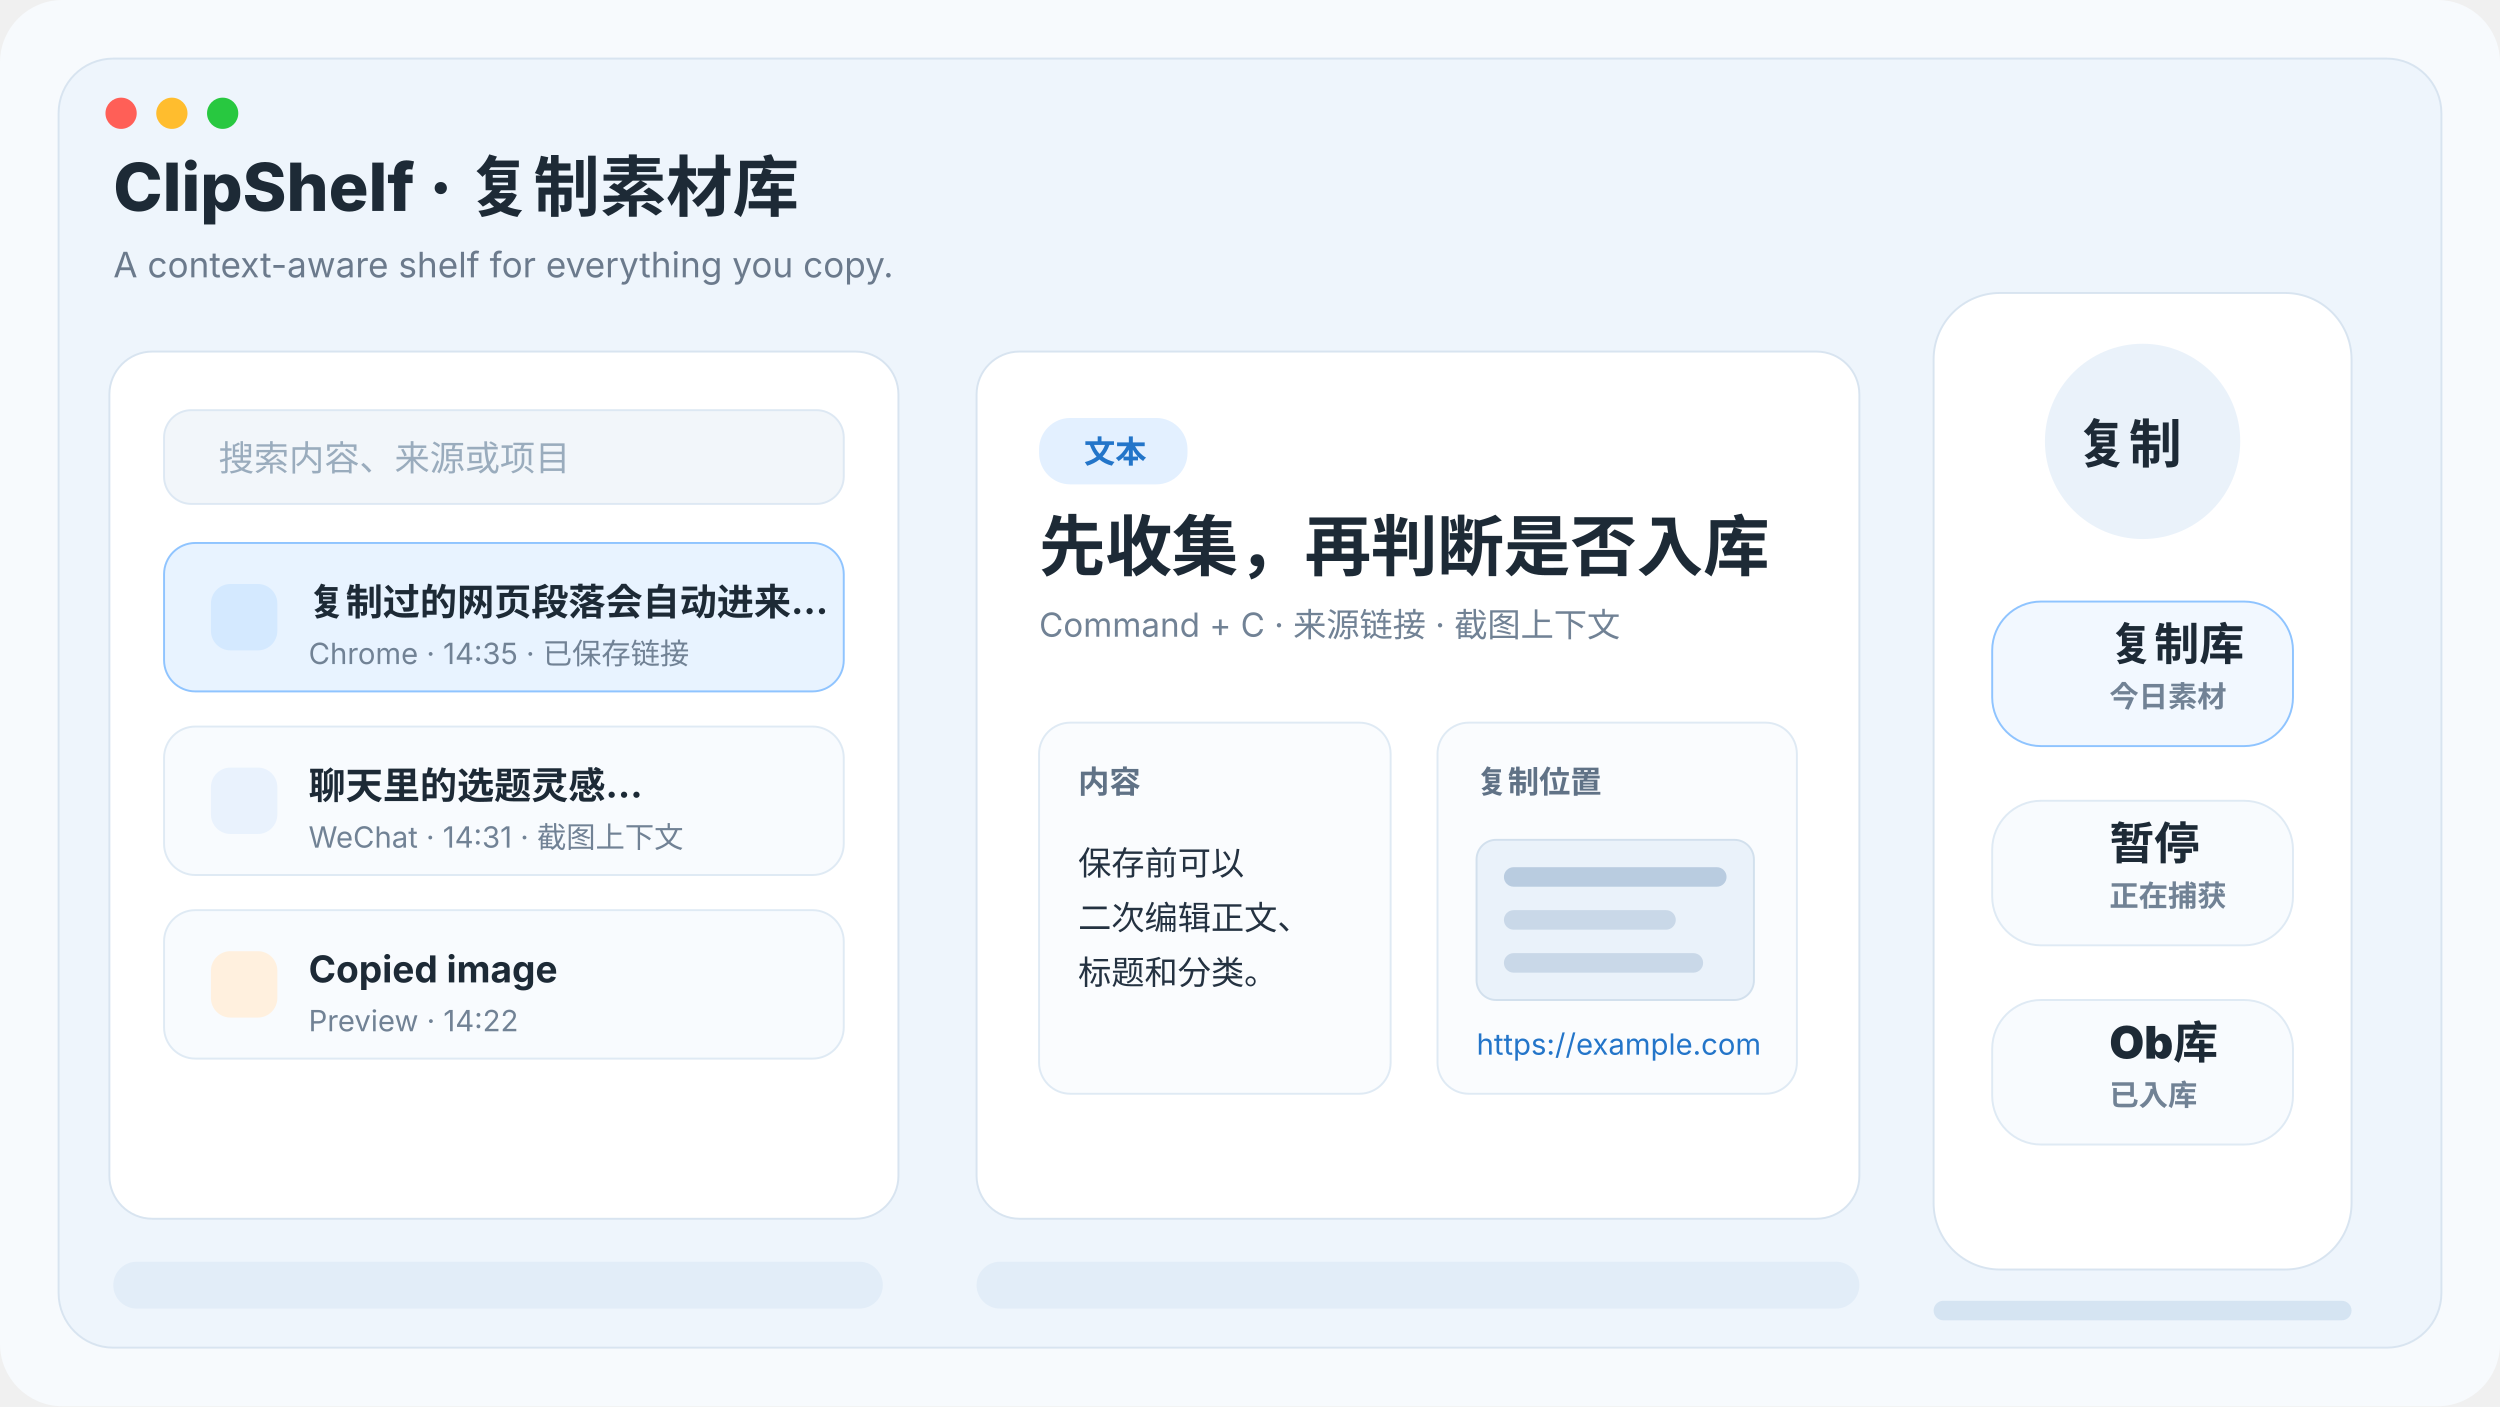
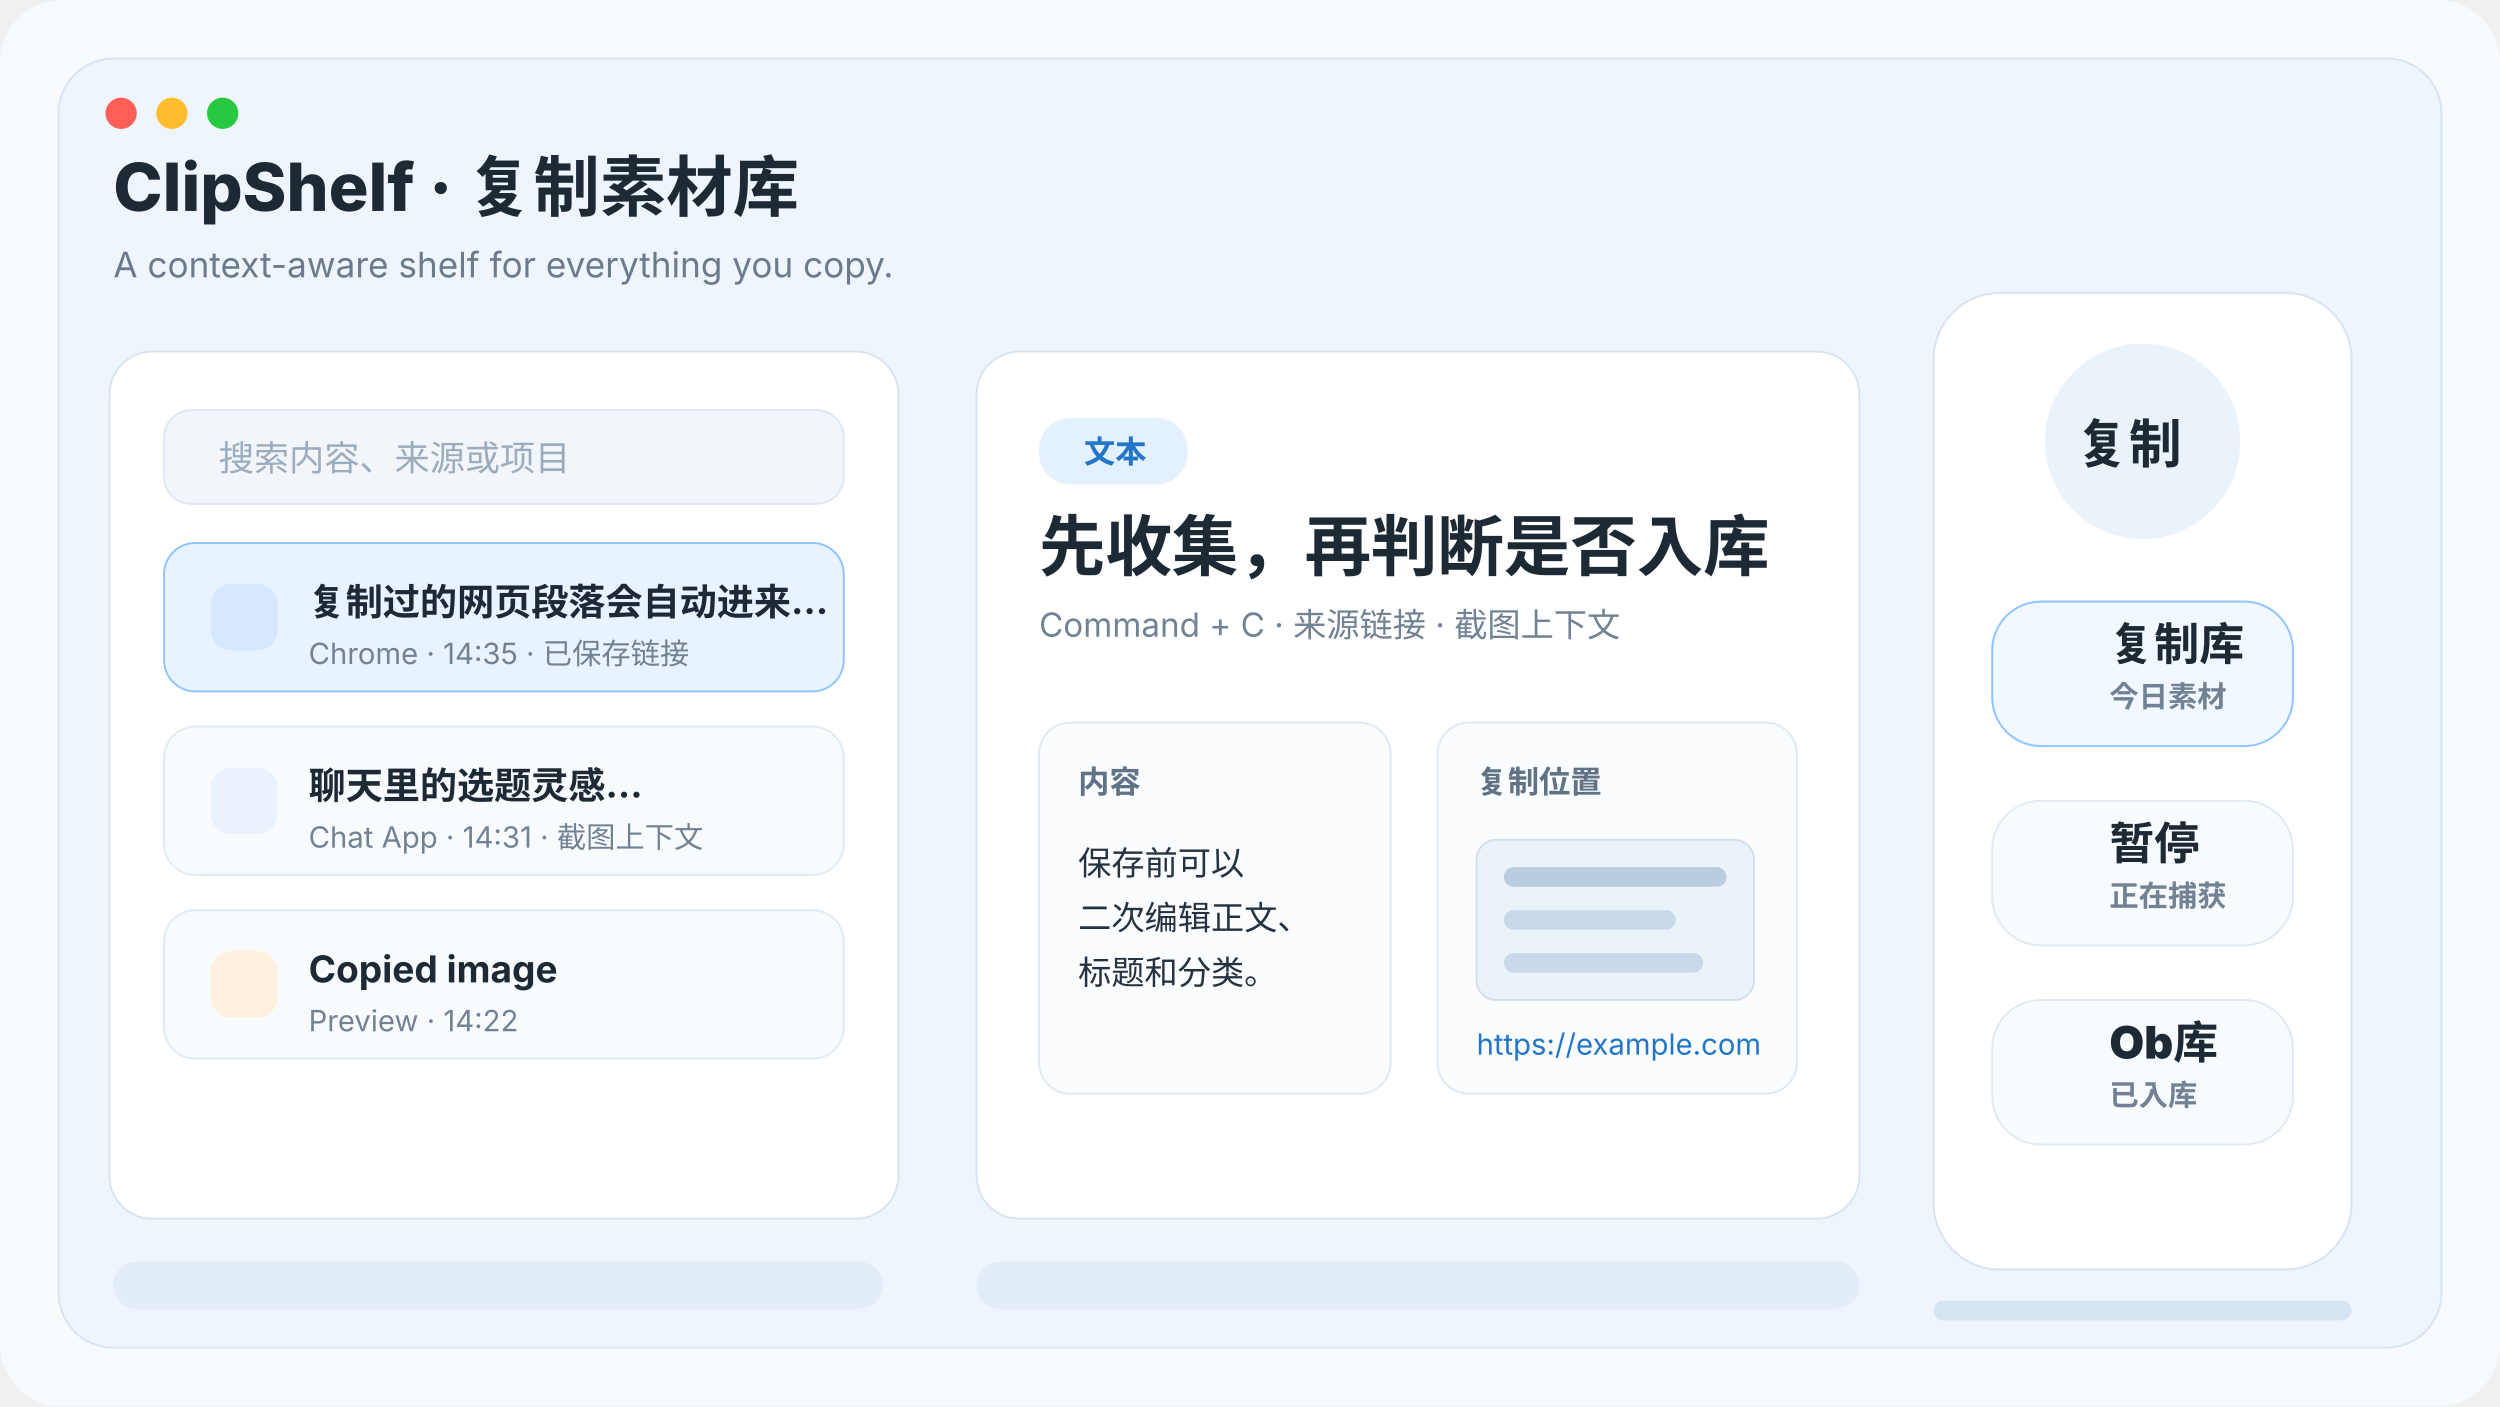
<svg xmlns="http://www.w3.org/2000/svg" width="1280" height="720" viewBox="0 0 1280 720" fill="none" role="img" aria-labelledby="title desc">
  <rect width="1280" height="720" rx="32" fill="#F7FAFD" />
  <rect x="30" y="30" width="1220" height="660" rx="28" fill="#EEF5FC" stroke="#D8E4F0" />
  <circle cx="62" cy="58" r="8" fill="#FF5F57" />
  <circle cx="88" cy="58" r="8" fill="#FFBD2E" />
  <circle cx="114" cy="58" r="8" fill="#28C840" />
  <text x="58" y="108" fill="#1D2A36" font-family="Inter, PingFang SC, Helvetica, Arial, sans-serif" font-size="34" font-weight="800">ClipShelf · 复制素材库</text>
  <text x="58" y="142" fill="#6B7A8C" font-family="Inter, PingFang SC, Helvetica, Arial, sans-serif" font-size="18">A context-aware shelf for everything you copy.</text>
  <rect x="56" y="180" width="404" height="444" rx="22" fill="white" stroke="#D8E4F0" />
  <rect x="84" y="210" width="348" height="48" rx="14" fill="#F2F6FA" stroke="#DDE8F3" />
  <text x="112" y="241" fill="#9AACBD" font-family="Inter, PingFang SC, Helvetica, Arial, sans-serif" font-size="18">搜索内容、来源或项目</text>
  <rect x="84" y="278" width="348" height="76" rx="16" fill="#E8F3FF" stroke="#8FC4FF" />
  <rect x="108" y="299" width="34" height="34" rx="10" fill="#D4E9FF" />
  <text x="158" y="315" fill="#1D2A36" font-family="Inter, PingFang SC, Helvetica, Arial, sans-serif" font-size="19" font-weight="700">复制过的网页段落会自动进来...</text>
  <text x="158" y="340" fill="#718295" font-family="Inter, PingFang SC, Helvetica, Arial, sans-serif" font-size="15">Chrome · 14:35 · 已保存链接</text>
  <rect x="84" y="372" width="348" height="76" rx="16" fill="#F8FBFE" stroke="#DFEAF4" />
  <rect x="108" y="393" width="34" height="34" rx="10" fill="#E9F2FD" />
  <text x="158" y="409" fill="#1D2A36" font-family="Inter, PingFang SC, Helvetica, Arial, sans-serif" font-size="19" font-weight="700">聊天里的选题灵感...</text>
-   <text x="158" y="434" fill="#718295" font-family="Inter, PingFang SC, Helvetica, Arial, sans-serif" font-size="15">WeChat · 14:31 · 截图上下文</text>
+   <text x="158" y="434" fill="#718295" font-family="Inter, PingFang SC, Helvetica, Arial, sans-serif" font-size="15">Chat App · 14:31 · 截图上下文</text>
  <rect x="84" y="466" width="348" height="76" rx="16" fill="#F8FBFE" stroke="#DFEAF4" />
  <rect x="108" y="487" width="34" height="34" rx="10" fill="#FFF0DE" />
  <text x="158" y="503" fill="#1D2A36" font-family="Inter, PingFang SC, Helvetica, Arial, sans-serif" font-size="19" font-weight="700">Copied image</text>
  <text x="158" y="528" fill="#718295" font-family="Inter, PingFang SC, Helvetica, Arial, sans-serif" font-size="15">Preview · 14:22</text>
  <rect x="500" y="180" width="452" height="444" rx="22" fill="white" stroke="#D8E4F0" />
  <rect x="532" y="214" width="76" height="34" rx="16" fill="#E3F0FF" />
  <text x="555" y="237" fill="#2375C9" font-family="Inter, PingFang SC, Helvetica, Arial, sans-serif" font-size="16" font-weight="700">文本</text>
  <text x="532" y="292" fill="#1D2A36" font-family="Inter, PingFang SC, Helvetica, Arial, sans-serif" font-size="34" font-weight="850">先收集，再判断是否入库</text>
  <text x="532" y="326" fill="#718295" font-family="Inter, PingFang SC, Helvetica, Arial, sans-serif" font-size="17">Command + C · 来源链接 · 截图上下文</text>
  <rect x="532" y="370" width="180" height="190" rx="16" fill="#FAFCFE" stroke="#DFEAF4" />
  <text x="552" y="406" fill="#607286" font-family="Inter, PingFang SC, Helvetica, Arial, sans-serif" font-size="16" font-weight="700">内容</text>
  <text x="552" y="448" fill="#243241" font-family="Inter, PingFang SC, Helvetica, Arial, sans-serif" font-size="17">保存前可以</text>
  <text x="552" y="476" fill="#243241" font-family="Inter, PingFang SC, Helvetica, Arial, sans-serif" font-size="17">二次编辑正文、</text>
  <text x="552" y="504" fill="#243241" font-family="Inter, PingFang SC, Helvetica, Arial, sans-serif" font-size="17">标题和分类。</text>
  <rect x="736" y="370" width="184" height="190" rx="16" fill="#FAFCFE" stroke="#DFEAF4" />
  <text x="756" y="406" fill="#607286" font-family="Inter, PingFang SC, Helvetica, Arial, sans-serif" font-size="16" font-weight="700">复制位置</text>
  <rect x="756" y="430" width="142" height="82" rx="10" fill="#EAF2FA" stroke="#D2E0ED" />
  <rect x="770" y="444" width="114" height="10" rx="5" fill="#B9CCE0" />
  <rect x="770" y="466" width="88" height="10" rx="5" fill="#C9D8E8" />
  <rect x="770" y="488" width="102" height="10" rx="5" fill="#C9D8E8" />
  <text x="756" y="540" fill="#2375C9" font-family="Inter, PingFang SC, Helvetica, Arial, sans-serif" font-size="15">https://example.com</text>
  <rect x="990" y="150" width="214" height="500" rx="34" fill="#FFFFFF" stroke="#D8E4F0" />
  <circle cx="1097" cy="226" r="50" fill="#EAF2FA" />
  <text x="1063" y="237" fill="#1D2A36" font-family="Inter, PingFang SC, Helvetica, Arial, sans-serif" font-size="27" font-weight="850">复制</text>
  <rect x="1020" y="308" width="154" height="74" rx="25" fill="#F2F8FF" stroke="#8FC4FF" />
  <text x="1080" y="338" fill="#1D2A36" font-family="Inter, PingFang SC, Helvetica, Arial, sans-serif" font-size="23" font-weight="850">复制库</text>
  <text x="1080" y="362" fill="#718295" font-family="Inter, PingFang SC, Helvetica, Arial, sans-serif" font-size="15" font-weight="700">今日素材</text>
  <rect x="1020" y="410" width="154" height="74" rx="25" fill="#F8FBFE" stroke="#DFEAF4" />
  <text x="1080" y="440" fill="#1D2A36" font-family="Inter, PingFang SC, Helvetica, Arial, sans-serif" font-size="23" font-weight="850">暂停</text>
  <text x="1080" y="464" fill="#718295" font-family="Inter, PingFang SC, Helvetica, Arial, sans-serif" font-size="15" font-weight="700">正在捕获</text>
  <rect x="1020" y="512" width="154" height="74" rx="25" fill="#F8FBFE" stroke="#DFEAF4" />
  <text x="1080" y="542" fill="#1D2A36" font-family="Inter, PingFang SC, Helvetica, Arial, sans-serif" font-size="23" font-weight="850">Ob库</text>
  <text x="1080" y="566" fill="#718295" font-family="Inter, PingFang SC, Helvetica, Arial, sans-serif" font-size="15" font-weight="700">已入库</text>
  <rect x="58" y="646" width="394" height="24" rx="12" fill="#E2EDF8" />
  <rect x="500" y="646" width="452" height="24" rx="12" fill="#E2EDF8" />
  <rect x="990" y="666" width="214" height="10" rx="5" fill="#D5E4F2" />
</svg>
